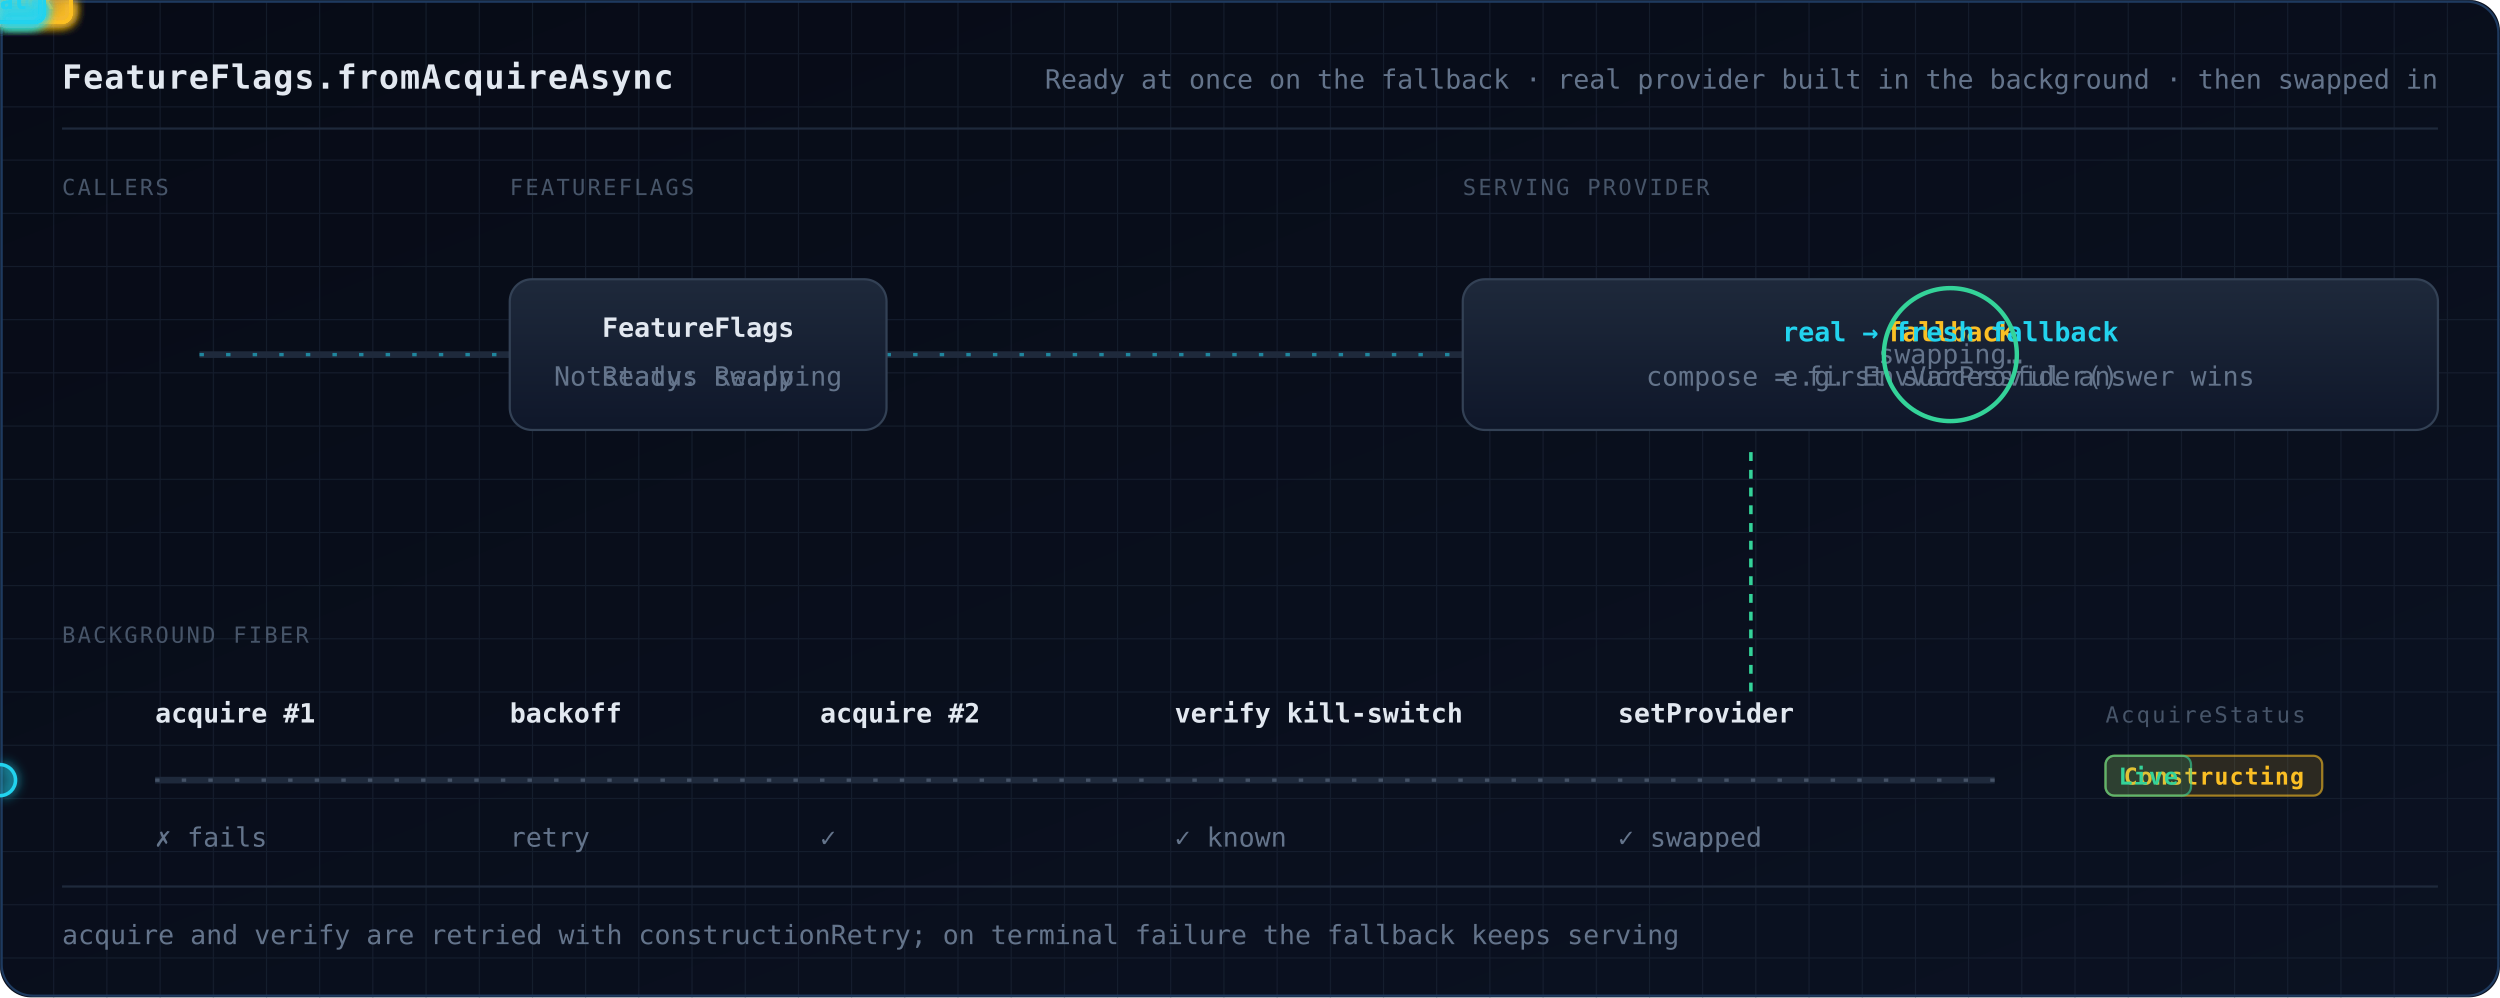
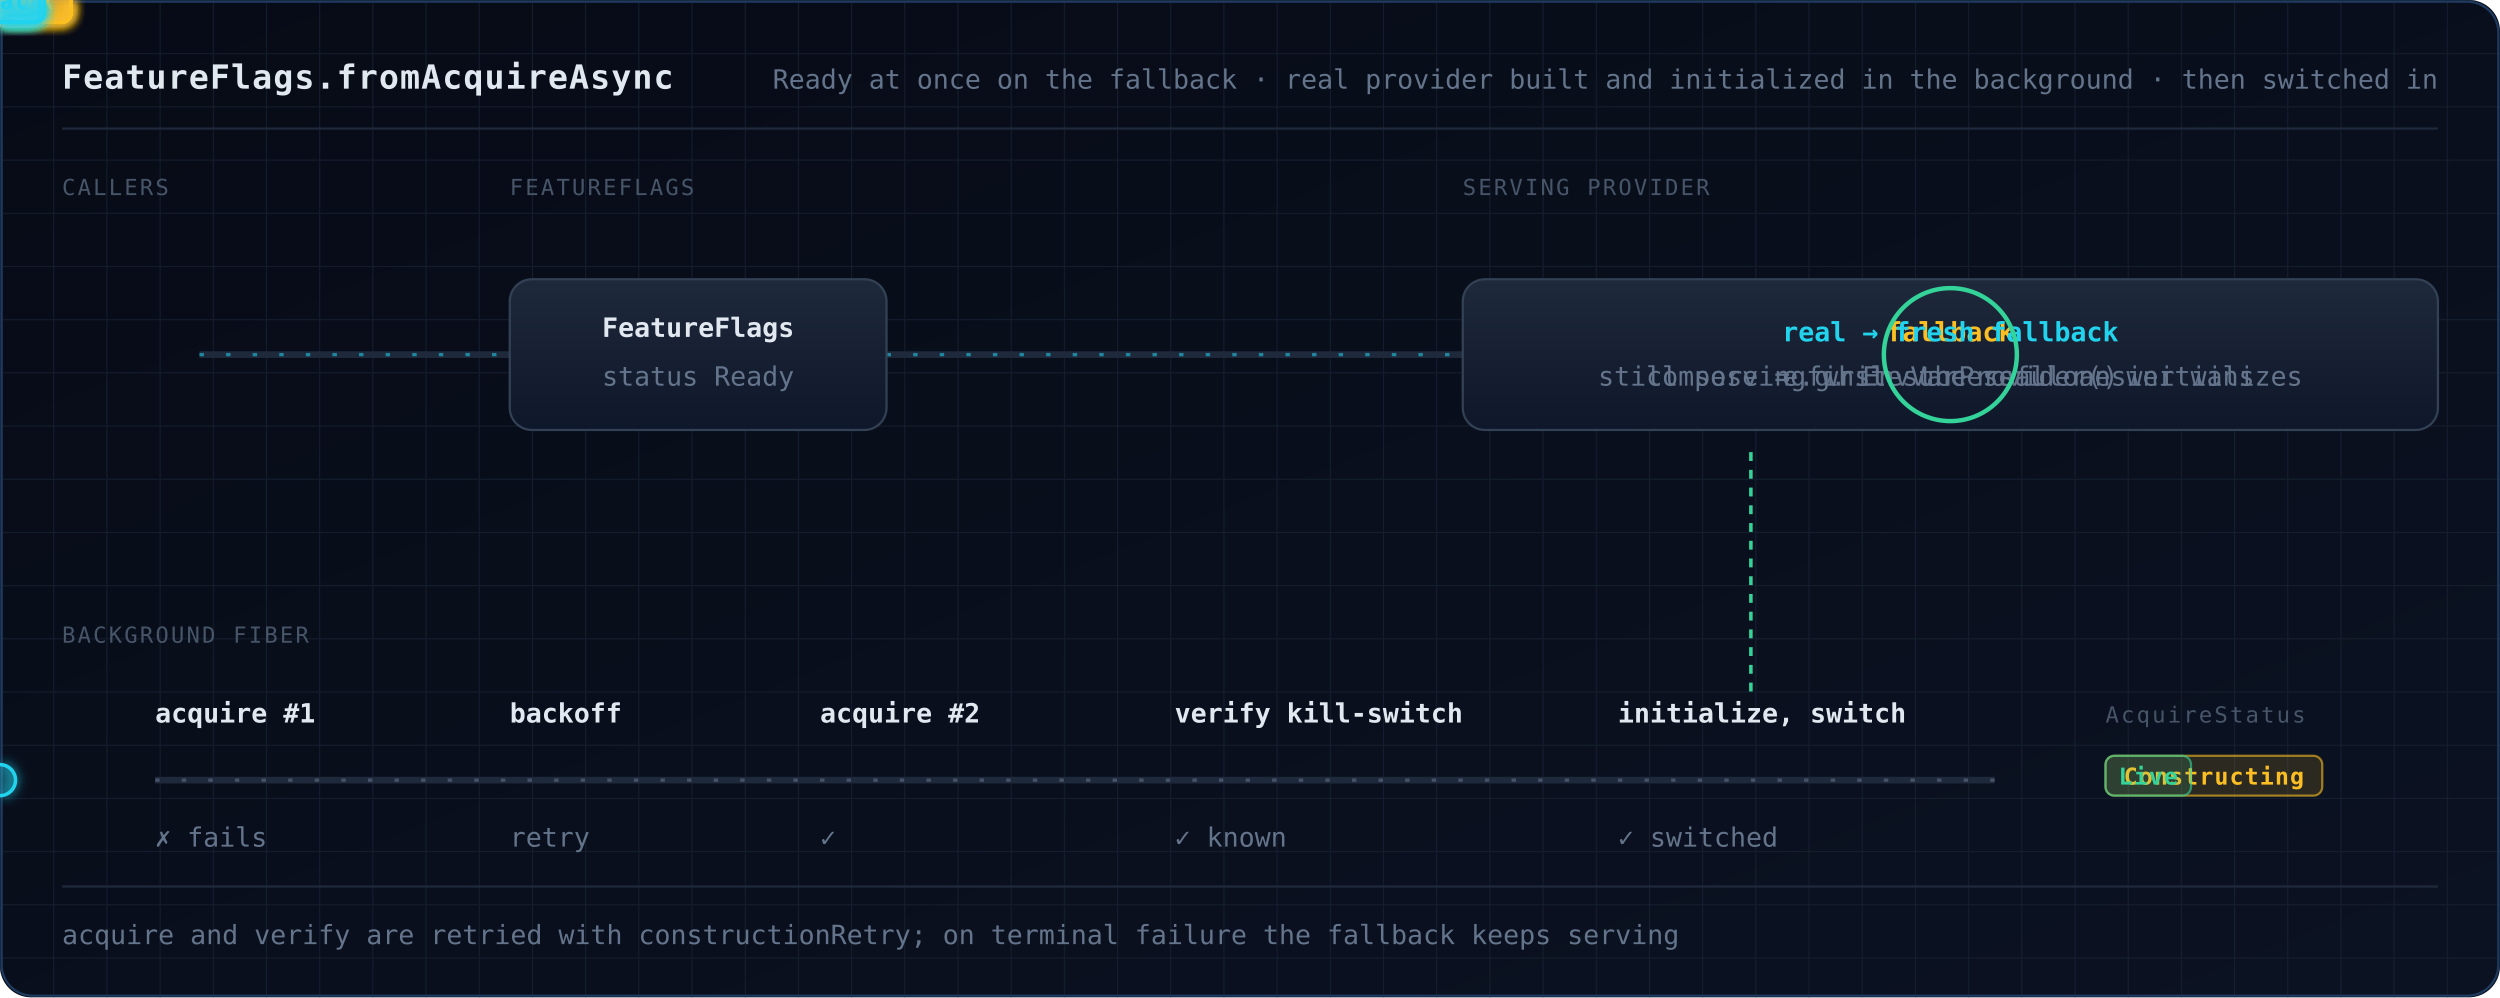
- <svg xmlns="http://www.w3.org/2000/svg" viewBox="0 0 1128 450" width="1128" height="450" role="img" aria-label="fromAcquireAsync: from the first moment evaluations are answered by the fallback provider while a background fiber acquires the real provider, retries after a failed attempt, verifies the candidate knows a sentinel flag, and swaps it in; AcquireStatus moves from Constructing to Live, and later evaluations get real values.">
+ <svg xmlns="http://www.w3.org/2000/svg" viewBox="0 0 1128 450" width="1128" height="450" role="img" aria-label="fromAcquireAsync: from the first moment evaluations are answered by the fallback provider while a background fiber acquires the real provider, retries after a failed attempt, verifies the candidate knows a sentinel flag, and initializes it while the fallback keeps answering, then switches to it; the status stays Ready throughout, AcquireStatus moves from Constructing to Live, and later evaluations get real values.">
  <defs>
    <filter id="glow" x="-50%" y="-50%" width="200%" height="200%">
      <feGaussianBlur stdDeviation="2.5" result="blur" />
      <feMerge>
        <feMergeNode in="blur" />
        <feMergeNode in="SourceGraphic" />
      </feMerge>
    </filter>
    <pattern id="grid" width="24" height="24" patternUnits="userSpaceOnUse">
      <path d="M24 0H0V24" fill="none" stroke="#1e293b" stroke-width="1" />
    </pattern>
    <linearGradient id="bg" x1="0" y1="0" x2="1" y2="1">
      <stop offset="0" stop-color="#070b16" />
      <stop offset="1" stop-color="#0b1222" />
    </linearGradient>
    <linearGradient id="panel" x1="0" y1="0" x2="0" y2="1">
      <stop offset="0" stop-color="#1e293b" />
      <stop offset="1" stop-color="#0f172a" />
    </linearGradient>
  </defs>
  <style>
  text { font-family: ui-monospace, SFMono-Regular, Menlo, Consolas, monospace; }
  .title { font-size: 15px; font-weight: 700; fill: #e2e8f0; letter-spacing: .5px; }
  .hud { font-size: 12px; fill: #64748b; }
  .key { font-size: 15px; font-weight: 700; fill: #e2e8f0; }
  .mode { font-size: 12px; }
  .tiny { font-size: 10px; fill: #475569; letter-spacing: 1px; }
  .tag { font-size: 12px; font-weight: 700; }
  .chip { font-size: 10px; font-weight: 700; }
  .badge { font-size: 10.5px; font-weight: 700; letter-spacing: .5px; }
  .log { font-size: 13px; }
  .big { font-size: 14px; font-weight: 700; fill: #e2e8f0; }
  .bracket { fill: none; stroke: #334155; stroke-width: 1.5; }
  .rail { stroke: #1e293b; stroke-width: 3; }
  .flow { stroke-width: 1.5; stroke-dasharray: 2 10; stroke-opacity: .55; animation: flow 1s linear infinite; }
  .shuttle { fill: #0b1222; stroke-width: 1.6; }
  .pulse { transform-box: fill-box; transform-origin: center; }
  .arrow { fill: none; stroke-width: 1.6; }
  @keyframes flow { to { stroke-dashoffset: -12; } }
-   @keyframes k1{0.000%{transform:translate(70.0px,146.0px);opacity:0}1.429%{transform:translate(70.0px,146.0px);opacity:0}2.143%{transform:translate(70.0px,146.0px);opacity:1.0}5.714%{transform:translate(640.0px,146.0px);opacity:1.0}6.071%{transform:translate(640.0px,146.0px);opacity:0}100.000%{transform:translate(640.0px,146.0px);opacity:0}}@keyframes k2{0.000%{transform:translate(626.0px,174.0px);opacity:0}6.071%{transform:translate(626.0px,174.0px);opacity:0}6.429%{transform:translate(626.0px,174.0px);opacity:1.0}10.357%{transform:translate(80.0px,174.0px);opacity:1.0}11.071%{transform:translate(80.0px,174.0px);opacity:0}100.000%{transform:translate(80.0px,174.0px);opacity:0}}@keyframes k3{0.000%{transform:translate(70.0px,146.0px);opacity:0}12.143%{transform:translate(70.0px,146.0px);opacity:0}12.857%{transform:translate(70.0px,146.0px);opacity:1.0}16.429%{transform:translate(640.0px,146.0px);opacity:1.0}16.786%{transform:translate(640.0px,146.0px);opacity:0}100.000%{transform:translate(640.0px,146.0px);opacity:0}}@keyframes k4{0.000%{transform:translate(626.0px,174.0px);opacity:0}16.786%{transform:translate(626.0px,174.0px);opacity:0}17.143%{transform:translate(626.0px,174.0px);opacity:1.0}21.071%{transform:translate(80.0px,174.0px);opacity:1.0}21.786%{transform:translate(80.0px,174.0px);opacity:0}100.000%{transform:translate(80.0px,174.0px);opacity:0}}@keyframes k5{0.000%{transform:translate(70.0px,146.0px);opacity:0}22.857%{transform:translate(70.0px,146.0px);opacity:0}23.571%{transform:translate(70.0px,146.0px);opacity:1.0}27.143%{transform:translate(640.0px,146.0px);opacity:1.0}27.500%{transform:translate(640.0px,146.0px);opacity:0}100.000%{transform:translate(640.0px,146.0px);opacity:0}}@keyframes k6{0.000%{transform:translate(626.0px,174.0px);opacity:0}27.500%{transform:translate(626.0px,174.0px);opacity:0}27.857%{transform:translate(626.0px,174.0px);opacity:1.0}31.786%{transform:translate(80.0px,174.0px);opacity:1.0}32.500%{transform:translate(80.0px,174.0px);opacity:0}100.000%{transform:translate(80.0px,174.0px);opacity:0}}@keyframes k7{0.000%{transform:translate(70.0px,146.0px);opacity:0}33.571%{transform:translate(70.0px,146.0px);opacity:0}34.286%{transform:translate(70.0px,146.0px);opacity:1.0}37.857%{transform:translate(640.0px,146.0px);opacity:1.0}38.214%{transform:translate(640.0px,146.0px);opacity:0}100.000%{transform:translate(640.0px,146.0px);opacity:0}}@keyframes k8{0.000%{transform:translate(626.0px,174.0px);opacity:0}38.214%{transform:translate(626.0px,174.0px);opacity:0}38.571%{transform:translate(626.0px,174.0px);opacity:1.0}42.500%{transform:translate(80.0px,174.0px);opacity:1.0}43.214%{transform:translate(80.0px,174.0px);opacity:0}100.000%{transform:translate(80.0px,174.0px);opacity:0}}@keyframes k9{0.000%{transform:translate(70.0px,146.0px);opacity:0}44.286%{transform:translate(70.0px,146.0px);opacity:0}45.000%{transform:translate(70.0px,146.0px);opacity:1.0}48.571%{transform:translate(640.0px,146.0px);opacity:1.0}48.929%{transform:translate(640.0px,146.0px);opacity:0}100.000%{transform:translate(640.0px,146.0px);opacity:0}}@keyframes k10{0.000%{transform:translate(626.0px,174.0px);opacity:0}48.929%{transform:translate(626.0px,174.0px);opacity:0}49.286%{transform:translate(626.0px,174.0px);opacity:1.0}53.214%{transform:translate(80.0px,174.0px);opacity:1.0}53.929%{transform:translate(80.0px,174.0px);opacity:0}100.000%{transform:translate(80.0px,174.0px);opacity:0}}@keyframes k11{0.000%{transform:translate(70.0px,146.0px);opacity:0}55.000%{transform:translate(70.0px,146.0px);opacity:0}55.714%{transform:translate(70.0px,146.0px);opacity:1.0}59.286%{transform:translate(640.0px,146.0px);opacity:1.0}59.643%{transform:translate(640.0px,146.0px);opacity:0}100.000%{transform:translate(640.0px,146.0px);opacity:0}}@keyframes k12{0.000%{transform:translate(626.0px,174.0px);opacity:0}59.643%{transform:translate(626.0px,174.0px);opacity:0}60.000%{transform:translate(626.0px,174.0px);opacity:1.0}63.929%{transform:translate(80.0px,174.0px);opacity:1.0}64.643%{transform:translate(80.0px,174.0px);opacity:0}100.000%{transform:translate(80.0px,174.0px);opacity:0}}@keyframes k13{0.000%{transform:translate(70.0px,146.0px);opacity:0}69.286%{transform:translate(70.0px,146.0px);opacity:0}70.000%{transform:translate(70.0px,146.0px);opacity:1.0}73.571%{transform:translate(640.0px,146.0px);opacity:1.0}73.929%{transform:translate(640.0px,146.0px);opacity:0}100.000%{transform:translate(640.0px,146.0px);opacity:0}}@keyframes k14{0.000%{transform:translate(626.0px,174.0px);opacity:0}73.929%{transform:translate(626.0px,174.0px);opacity:0}74.286%{transform:translate(626.0px,174.0px);opacity:1.0}78.214%{transform:translate(80.0px,174.0px);opacity:1.0}78.929%{transform:translate(80.0px,174.0px);opacity:0}100.000%{transform:translate(80.0px,174.0px);opacity:0}}@keyframes k15{0.000%{transform:translate(70.0px,146.0px);opacity:0}80.000%{transform:translate(70.0px,146.0px);opacity:0}80.714%{transform:translate(70.0px,146.0px);opacity:1.0}84.286%{transform:translate(640.0px,146.0px);opacity:1.0}84.643%{transform:translate(640.0px,146.0px);opacity:0}100.000%{transform:translate(640.0px,146.0px);opacity:0}}@keyframes k16{0.000%{transform:translate(626.0px,174.0px);opacity:0}84.643%{transform:translate(626.0px,174.0px);opacity:0}85.000%{transform:translate(626.0px,174.0px);opacity:1.0}88.929%{transform:translate(80.0px,174.0px);opacity:1.0}89.643%{transform:translate(80.0px,174.0px);opacity:0}100.000%{transform:translate(80.0px,174.0px);opacity:0}}@keyframes k17{0.000%{transform:translate(70.0px,146.0px);opacity:0}90.714%{transform:translate(70.0px,146.0px);opacity:0}91.429%{transform:translate(70.0px,146.0px);opacity:1.0}95.000%{transform:translate(640.0px,146.0px);opacity:1.0}95.357%{transform:translate(640.0px,146.0px);opacity:0}100.000%{transform:translate(640.0px,146.0px);opacity:0}}@keyframes k18{0.000%{transform:translate(626.0px,174.0px);opacity:0}95.357%{transform:translate(626.0px,174.0px);opacity:0}95.714%{transform:translate(626.0px,174.0px);opacity:1.0}99.643%{transform:translate(80.0px,174.0px);opacity:1.0}100.000%{transform:translate(80.0px,174.0px);opacity:0}100.000%{transform:translate(80.0px,174.0px);opacity:0}}@keyframes k19{0.000%{opacity:1}60.857%{opacity:1}61.429%{opacity:0}67.143%{opacity:0}67.714%{opacity:1}100.000%{opacity:1}}@keyframes k20{0.000%{opacity:0}61.429%{opacity:0}62.000%{opacity:1}66.571%{opacity:1}67.143%{opacity:0}100.000%{opacity:0}}@keyframes k21{0.000%{opacity:1}60.357%{opacity:1}61.429%{opacity:0}100.000%{opacity:0}}@keyframes k22{0.000%{opacity:1}60.357%{opacity:1}61.429%{opacity:0}100.000%{opacity:0}}@keyframes k23{0.000%{opacity:0}67.143%{opacity:0}68.214%{opacity:1}100.000%{opacity:1}}@keyframes k24{0.000%{opacity:0}67.143%{opacity:0}68.214%{opacity:1}100.000%{opacity:1}}@keyframes k25{0.000%{opacity:0}61.429%{opacity:0}62.000%{opacity:1}66.571%{opacity:1}67.143%{opacity:0}100.000%{opacity:0}}@keyframes k26{0.000%{opacity:0}2.857%{opacity:0}3.929%{opacity:1}96.786%{opacity:1}97.857%{opacity:0}100.000%{opacity:0}}@keyframes k27{0.000%{opacity:0}18.571%{opacity:0}19.643%{opacity:1}96.786%{opacity:1}97.857%{opacity:0}100.000%{opacity:0}}@keyframes k28{0.000%{opacity:0}18.571%{opacity:0}19.643%{opacity:1}96.786%{opacity:1}97.857%{opacity:0}100.000%{opacity:0}}@keyframes k29{0.000%{opacity:0}28.571%{opacity:0}29.643%{opacity:1}96.786%{opacity:1}97.857%{opacity:0}100.000%{opacity:0}}@keyframes k30{0.000%{opacity:0}28.571%{opacity:0}29.643%{opacity:1}96.786%{opacity:1}97.857%{opacity:0}100.000%{opacity:0}}@keyframes k31{0.000%{opacity:0}45.714%{opacity:0}46.786%{opacity:1}96.786%{opacity:1}97.857%{opacity:0}100.000%{opacity:0}}@keyframes k32{0.000%{opacity:0}45.714%{opacity:0}46.786%{opacity:1}96.786%{opacity:1}97.857%{opacity:0}100.000%{opacity:0}}@keyframes k33{0.000%{opacity:0}58.571%{opacity:0}59.643%{opacity:1}96.786%{opacity:1}97.857%{opacity:0}100.000%{opacity:0}}@keyframes k34{0.000%{opacity:0}61.429%{opacity:0}62.500%{opacity:1}96.786%{opacity:1}97.857%{opacity:0}100.000%{opacity:0}}@keyframes k35{0.000%{opacity:0}67.143%{opacity:0}68.214%{opacity:1}96.786%{opacity:1}97.857%{opacity:0}100.000%{opacity:0}}@keyframes k36{0.000%{transform:translate(70.0px,0.0px);opacity:1.0}0.000%{transform:translate(70.0px,0.0px);opacity:1.0}2.857%{transform:translate(70.0px,0.0px);opacity:1.0}18.571%{transform:translate(190.0px,0.0px);opacity:1.0}18.571%{transform:translate(230.0px,0.0px);opacity:1.0}28.571%{transform:translate(350.0px,0.0px);opacity:1.0}28.571%{transform:translate(370.0px,0.0px);opacity:1.0}45.714%{transform:translate(490.0px,0.0px);opacity:1.0}45.714%{transform:translate(530.0px,0.0px);opacity:1.0}58.571%{transform:translate(650.0px,0.0px);opacity:1.0}61.429%{transform:translate(730.0px,0.0px);opacity:1.0}67.143%{transform:translate(850.0px,0.0px);opacity:1.0}100.000%{transform:translate(850.0px,0.0px);opacity:1.0}}@keyframes k37{0.000%{opacity:0}61.429%{opacity:0}62.143%{opacity:1}70.714%{opacity:1}71.429%{opacity:0}100.000%{opacity:0}}@keyframes k38{0.000%{opacity:0;transform:scale(0.4)}67.143%{opacity:0;transform:scale(0.4)}67.500%{opacity:0.9;transform:scale(0.4)}72.143%{opacity:0;transform:scale(2.2)}100.000%{opacity:0;transform:scale(2.2)}}@keyframes k39{0.000%{opacity:1}66.429%{opacity:1}67.143%{opacity:0}100.000%{opacity:0}}@keyframes k40{0.000%{opacity:0}67.143%{opacity:0}67.857%{opacity:1}100.000%{opacity:1}}
+   @keyframes k1{0.000%{transform:translate(70.0px,146.0px);opacity:0}1.429%{transform:translate(70.0px,146.0px);opacity:0}2.143%{transform:translate(70.0px,146.0px);opacity:1.0}5.714%{transform:translate(640.0px,146.0px);opacity:1.0}6.071%{transform:translate(640.0px,146.0px);opacity:0}100.000%{transform:translate(640.0px,146.0px);opacity:0}}@keyframes k2{0.000%{transform:translate(626.0px,174.0px);opacity:0}6.071%{transform:translate(626.0px,174.0px);opacity:0}6.429%{transform:translate(626.0px,174.0px);opacity:1.0}10.357%{transform:translate(80.0px,174.0px);opacity:1.0}11.071%{transform:translate(80.0px,174.0px);opacity:0}100.000%{transform:translate(80.0px,174.0px);opacity:0}}@keyframes k3{0.000%{transform:translate(70.0px,146.0px);opacity:0}12.143%{transform:translate(70.0px,146.0px);opacity:0}12.857%{transform:translate(70.0px,146.0px);opacity:1.0}16.429%{transform:translate(640.0px,146.0px);opacity:1.0}16.786%{transform:translate(640.0px,146.0px);opacity:0}100.000%{transform:translate(640.0px,146.0px);opacity:0}}@keyframes k4{0.000%{transform:translate(626.0px,174.0px);opacity:0}16.786%{transform:translate(626.0px,174.0px);opacity:0}17.143%{transform:translate(626.0px,174.0px);opacity:1.0}21.071%{transform:translate(80.0px,174.0px);opacity:1.0}21.786%{transform:translate(80.0px,174.0px);opacity:0}100.000%{transform:translate(80.0px,174.0px);opacity:0}}@keyframes k5{0.000%{transform:translate(70.0px,146.0px);opacity:0}22.857%{transform:translate(70.0px,146.0px);opacity:0}23.571%{transform:translate(70.0px,146.0px);opacity:1.0}27.143%{transform:translate(640.0px,146.0px);opacity:1.0}27.500%{transform:translate(640.0px,146.0px);opacity:0}100.000%{transform:translate(640.0px,146.0px);opacity:0}}@keyframes k6{0.000%{transform:translate(626.0px,174.0px);opacity:0}27.500%{transform:translate(626.0px,174.0px);opacity:0}27.857%{transform:translate(626.0px,174.0px);opacity:1.0}31.786%{transform:translate(80.0px,174.0px);opacity:1.0}32.500%{transform:translate(80.0px,174.0px);opacity:0}100.000%{transform:translate(80.0px,174.0px);opacity:0}}@keyframes k7{0.000%{transform:translate(70.0px,146.0px);opacity:0}33.571%{transform:translate(70.0px,146.0px);opacity:0}34.286%{transform:translate(70.0px,146.0px);opacity:1.0}37.857%{transform:translate(640.0px,146.0px);opacity:1.0}38.214%{transform:translate(640.0px,146.0px);opacity:0}100.000%{transform:translate(640.0px,146.0px);opacity:0}}@keyframes k8{0.000%{transform:translate(626.0px,174.0px);opacity:0}38.214%{transform:translate(626.0px,174.0px);opacity:0}38.571%{transform:translate(626.0px,174.0px);opacity:1.0}42.500%{transform:translate(80.0px,174.0px);opacity:1.0}43.214%{transform:translate(80.0px,174.0px);opacity:0}100.000%{transform:translate(80.0px,174.0px);opacity:0}}@keyframes k9{0.000%{transform:translate(70.0px,146.0px);opacity:0}44.286%{transform:translate(70.0px,146.0px);opacity:0}45.000%{transform:translate(70.0px,146.0px);opacity:1.0}48.571%{transform:translate(640.0px,146.0px);opacity:1.0}48.929%{transform:translate(640.0px,146.0px);opacity:0}100.000%{transform:translate(640.0px,146.0px);opacity:0}}@keyframes k10{0.000%{transform:translate(626.0px,174.0px);opacity:0}48.929%{transform:translate(626.0px,174.0px);opacity:0}49.286%{transform:translate(626.0px,174.0px);opacity:1.0}53.214%{transform:translate(80.0px,174.0px);opacity:1.0}53.929%{transform:translate(80.0px,174.0px);opacity:0}100.000%{transform:translate(80.0px,174.0px);opacity:0}}@keyframes k11{0.000%{transform:translate(70.0px,146.0px);opacity:0}55.000%{transform:translate(70.0px,146.0px);opacity:0}55.714%{transform:translate(70.0px,146.0px);opacity:1.0}59.286%{transform:translate(640.0px,146.0px);opacity:1.0}59.643%{transform:translate(640.0px,146.0px);opacity:0}100.000%{transform:translate(640.0px,146.0px);opacity:0}}@keyframes k12{0.000%{transform:translate(626.0px,174.0px);opacity:0}59.643%{transform:translate(626.0px,174.0px);opacity:0}60.000%{transform:translate(626.0px,174.0px);opacity:1.0}63.929%{transform:translate(80.0px,174.0px);opacity:1.0}64.643%{transform:translate(80.0px,174.0px);opacity:0}100.000%{transform:translate(80.0px,174.0px);opacity:0}}@keyframes k13{0.000%{transform:translate(70.0px,146.0px);opacity:0}61.429%{transform:translate(70.0px,146.0px);opacity:0}62.143%{transform:translate(70.0px,146.0px);opacity:1.0}65.714%{transform:translate(640.0px,146.0px);opacity:1.0}66.071%{transform:translate(640.0px,146.0px);opacity:0}100.000%{transform:translate(640.0px,146.0px);opacity:0}}@keyframes k14{0.000%{transform:translate(626.0px,174.0px);opacity:0}66.071%{transform:translate(626.0px,174.0px);opacity:0}66.429%{transform:translate(626.0px,174.0px);opacity:1.0}70.357%{transform:translate(80.0px,174.0px);opacity:1.0}71.071%{transform:translate(80.0px,174.0px);opacity:0}100.000%{transform:translate(80.0px,174.0px);opacity:0}}@keyframes k15{0.000%{transform:translate(70.0px,146.0px);opacity:0}69.286%{transform:translate(70.0px,146.0px);opacity:0}70.000%{transform:translate(70.0px,146.0px);opacity:1.0}73.571%{transform:translate(640.0px,146.0px);opacity:1.0}73.929%{transform:translate(640.0px,146.0px);opacity:0}100.000%{transform:translate(640.0px,146.0px);opacity:0}}@keyframes k16{0.000%{transform:translate(626.0px,174.0px);opacity:0}73.929%{transform:translate(626.0px,174.0px);opacity:0}74.286%{transform:translate(626.0px,174.0px);opacity:1.0}78.214%{transform:translate(80.0px,174.0px);opacity:1.0}78.929%{transform:translate(80.0px,174.0px);opacity:0}100.000%{transform:translate(80.0px,174.0px);opacity:0}}@keyframes k17{0.000%{transform:translate(70.0px,146.0px);opacity:0}80.000%{transform:translate(70.0px,146.0px);opacity:0}80.714%{transform:translate(70.0px,146.0px);opacity:1.0}84.286%{transform:translate(640.0px,146.0px);opacity:1.0}84.643%{transform:translate(640.0px,146.0px);opacity:0}100.000%{transform:translate(640.0px,146.0px);opacity:0}}@keyframes k18{0.000%{transform:translate(626.0px,174.0px);opacity:0}84.643%{transform:translate(626.0px,174.0px);opacity:0}85.000%{transform:translate(626.0px,174.0px);opacity:1.0}88.929%{transform:translate(80.0px,174.0px);opacity:1.0}89.643%{transform:translate(80.0px,174.0px);opacity:0}100.000%{transform:translate(80.0px,174.0px);opacity:0}}@keyframes k19{0.000%{transform:translate(70.0px,146.0px);opacity:0}90.714%{transform:translate(70.0px,146.0px);opacity:0}91.429%{transform:translate(70.0px,146.0px);opacity:1.0}95.000%{transform:translate(640.0px,146.0px);opacity:1.0}95.357%{transform:translate(640.0px,146.0px);opacity:0}100.000%{transform:translate(640.0px,146.0px);opacity:0}}@keyframes k20{0.000%{transform:translate(626.0px,174.0px);opacity:0}95.357%{transform:translate(626.0px,174.0px);opacity:0}95.714%{transform:translate(626.0px,174.0px);opacity:1.0}99.643%{transform:translate(80.0px,174.0px);opacity:1.0}100.000%{transform:translate(80.0px,174.0px);opacity:0}100.000%{transform:translate(80.0px,174.0px);opacity:0}}@keyframes k21{0.000%{opacity:1}66.071%{opacity:1}67.143%{opacity:0}100.000%{opacity:0}}@keyframes k22{0.000%{opacity:1}57.500%{opacity:1}58.571%{opacity:0}100.000%{opacity:0}}@keyframes k23{0.000%{opacity:0}58.571%{opacity:0}59.143%{opacity:1}66.571%{opacity:1}67.143%{opacity:0}100.000%{opacity:0}}@keyframes k24{0.000%{opacity:0}67.143%{opacity:0}68.214%{opacity:1}100.000%{opacity:1}}@keyframes k25{0.000%{opacity:0}67.143%{opacity:0}68.214%{opacity:1}100.000%{opacity:1}}@keyframes k26{0.000%{opacity:0}2.857%{opacity:0}3.929%{opacity:1}96.786%{opacity:1}97.857%{opacity:0}100.000%{opacity:0}}@keyframes k27{0.000%{opacity:0}18.571%{opacity:0}19.643%{opacity:1}96.786%{opacity:1}97.857%{opacity:0}100.000%{opacity:0}}@keyframes k28{0.000%{opacity:0}18.571%{opacity:0}19.643%{opacity:1}96.786%{opacity:1}97.857%{opacity:0}100.000%{opacity:0}}@keyframes k29{0.000%{opacity:0}28.571%{opacity:0}29.643%{opacity:1}96.786%{opacity:1}97.857%{opacity:0}100.000%{opacity:0}}@keyframes k30{0.000%{opacity:0}28.571%{opacity:0}29.643%{opacity:1}96.786%{opacity:1}97.857%{opacity:0}100.000%{opacity:0}}@keyframes k31{0.000%{opacity:0}45.714%{opacity:0}46.786%{opacity:1}96.786%{opacity:1}97.857%{opacity:0}100.000%{opacity:0}}@keyframes k32{0.000%{opacity:0}45.714%{opacity:0}46.786%{opacity:1}96.786%{opacity:1}97.857%{opacity:0}100.000%{opacity:0}}@keyframes k33{0.000%{opacity:0}58.571%{opacity:0}59.643%{opacity:1}96.786%{opacity:1}97.857%{opacity:0}100.000%{opacity:0}}@keyframes k34{0.000%{opacity:0}58.571%{opacity:0}59.643%{opacity:1}96.786%{opacity:1}97.857%{opacity:0}100.000%{opacity:0}}@keyframes k35{0.000%{opacity:0}67.143%{opacity:0}68.214%{opacity:1}96.786%{opacity:1}97.857%{opacity:0}100.000%{opacity:0}}@keyframes k36{0.000%{transform:translate(70.0px,0.0px);opacity:1.0}0.000%{transform:translate(70.0px,0.0px);opacity:1.0}2.857%{transform:translate(70.0px,0.0px);opacity:1.0}18.571%{transform:translate(190.0px,0.0px);opacity:1.0}18.571%{transform:translate(230.0px,0.0px);opacity:1.0}28.571%{transform:translate(350.0px,0.0px);opacity:1.0}28.571%{transform:translate(370.0px,0.0px);opacity:1.0}45.714%{transform:translate(490.0px,0.0px);opacity:1.0}45.714%{transform:translate(530.0px,0.0px);opacity:1.0}58.571%{transform:translate(650.0px,0.0px);opacity:1.0}58.571%{transform:translate(730.0px,0.0px);opacity:1.0}67.143%{transform:translate(850.0px,0.0px);opacity:1.0}100.000%{transform:translate(850.0px,0.0px);opacity:1.0}}@keyframes k37{0.000%{opacity:0}58.571%{opacity:0}59.286%{opacity:1}70.714%{opacity:1}71.429%{opacity:0}100.000%{opacity:0}}@keyframes k38{0.000%{opacity:0;transform:scale(0.4)}67.143%{opacity:0;transform:scale(0.4)}67.500%{opacity:0.9;transform:scale(0.4)}72.143%{opacity:0;transform:scale(2.2)}100.000%{opacity:0;transform:scale(2.2)}}@keyframes k39{0.000%{opacity:1}66.429%{opacity:1}67.143%{opacity:0}100.000%{opacity:0}}@keyframes k40{0.000%{opacity:0}67.143%{opacity:0}67.857%{opacity:1}100.000%{opacity:1}}
</style>
  <rect width="1128" height="450" rx="14" fill="url(#bg)" />
  <rect width="1128" height="450" rx="14" fill="url(#grid)" opacity=".55" />
  <rect x=".75" y=".75" width="1126.5" height="448.5" rx="14" fill="none" stroke="#1e3a5f" />
  <text x="28" y="40" class="title">FeatureFlags.fromAcquireAsync</text>
-   <text x="1100" y="40" class="hud" text-anchor="end">Ready at once on the fallback · real provider built in the background · then swapped in</text>
+   <text x="1100" y="40" class="hud" text-anchor="end">Ready at once on the fallback · real provider built and initialized in the background · then switched in</text>
  <line x1="28" y1="58" x2="1100" y2="58" stroke="#1e293b" />
  <text x="28" y="88" class="tiny" text-anchor="start">CALLERS</text>
  <text x="230" y="88" class="tiny" text-anchor="start">FEATUREFLAGS</text>
  <text x="660" y="88" class="tiny" text-anchor="start">SERVING PROVIDER</text>
  <text x="28" y="290" class="tiny" text-anchor="start">BACKGROUND FIBER</text>
  <line x1="90" y1="160" x2="230" y2="160" class="rail" />
  <line x1="90" y1="160" x2="230" y2="160" class="flow" stroke="#22d3ee" />
  <line x1="400" y1="160" x2="660" y2="160" class="rail" />
  <line x1="400" y1="160" x2="660" y2="160" class="flow" stroke="#22d3ee" />
  <g style="animation:k1 14.0s linear infinite;">
    <rect x="-18.0" y="-10" width="36" height="20" rx="4" fill="#22d3ee" fill-opacity="0.18" stroke="#22d3ee" stroke-width="1.5" filter="url(#glow)" />
    <text x="0" y="4" class="chip" text-anchor="middle" fill="#22d3ee">eval</text>
  </g>
  <g style="animation:k2 14.0s linear infinite;">
    <rect x="-32.0" y="-10" width="64" height="20" rx="4" fill="#fbbf24" fill-opacity="0.18" stroke="#fbbf24" stroke-width="1.5" filter="url(#glow)" />
    <text x="0" y="4" class="chip" text-anchor="middle" fill="#fbbf24">fallback</text>
  </g>
  <g style="animation:k3 14.0s linear infinite;">
    <rect x="-18.0" y="-10" width="36" height="20" rx="4" fill="#22d3ee" fill-opacity="0.18" stroke="#22d3ee" stroke-width="1.5" filter="url(#glow)" />
    <text x="0" y="4" class="chip" text-anchor="middle" fill="#22d3ee">eval</text>
  </g>
  <g style="animation:k4 14.0s linear infinite;">
    <rect x="-32.0" y="-10" width="64" height="20" rx="4" fill="#fbbf24" fill-opacity="0.18" stroke="#fbbf24" stroke-width="1.5" filter="url(#glow)" />
    <text x="0" y="4" class="chip" text-anchor="middle" fill="#fbbf24">fallback</text>
  </g>
  <g style="animation:k5 14.0s linear infinite;">
    <rect x="-18.0" y="-10" width="36" height="20" rx="4" fill="#22d3ee" fill-opacity="0.18" stroke="#22d3ee" stroke-width="1.5" filter="url(#glow)" />
    <text x="0" y="4" class="chip" text-anchor="middle" fill="#22d3ee">eval</text>
  </g>
  <g style="animation:k6 14.0s linear infinite;">
    <rect x="-32.0" y="-10" width="64" height="20" rx="4" fill="#fbbf24" fill-opacity="0.18" stroke="#fbbf24" stroke-width="1.5" filter="url(#glow)" />
    <text x="0" y="4" class="chip" text-anchor="middle" fill="#fbbf24">fallback</text>
  </g>
  <g style="animation:k7 14.0s linear infinite;">
    <rect x="-18.0" y="-10" width="36" height="20" rx="4" fill="#22d3ee" fill-opacity="0.18" stroke="#22d3ee" stroke-width="1.5" filter="url(#glow)" />
    <text x="0" y="4" class="chip" text-anchor="middle" fill="#22d3ee">eval</text>
  </g>
  <g style="animation:k8 14.0s linear infinite;">
    <rect x="-32.0" y="-10" width="64" height="20" rx="4" fill="#fbbf24" fill-opacity="0.18" stroke="#fbbf24" stroke-width="1.5" filter="url(#glow)" />
    <text x="0" y="4" class="chip" text-anchor="middle" fill="#fbbf24">fallback</text>
  </g>
  <g style="animation:k9 14.0s linear infinite;">
    <rect x="-18.0" y="-10" width="36" height="20" rx="4" fill="#22d3ee" fill-opacity="0.18" stroke="#22d3ee" stroke-width="1.5" filter="url(#glow)" />
    <text x="0" y="4" class="chip" text-anchor="middle" fill="#22d3ee">eval</text>
  </g>
  <g style="animation:k10 14.0s linear infinite;">
    <rect x="-32.0" y="-10" width="64" height="20" rx="4" fill="#fbbf24" fill-opacity="0.18" stroke="#fbbf24" stroke-width="1.5" filter="url(#glow)" />
    <text x="0" y="4" class="chip" text-anchor="middle" fill="#fbbf24">fallback</text>
  </g>
  <g style="animation:k11 14.0s linear infinite;">
    <rect x="-18.0" y="-10" width="36" height="20" rx="4" fill="#22d3ee" fill-opacity="0.18" stroke="#22d3ee" stroke-width="1.5" filter="url(#glow)" />
    <text x="0" y="4" class="chip" text-anchor="middle" fill="#22d3ee">eval</text>
  </g>
  <g style="animation:k12 14.0s linear infinite;">
    <rect x="-32.0" y="-10" width="64" height="20" rx="4" fill="#fbbf24" fill-opacity="0.18" stroke="#fbbf24" stroke-width="1.5" filter="url(#glow)" />
    <text x="0" y="4" class="chip" text-anchor="middle" fill="#fbbf24">fallback</text>
  </g>
  <g style="animation:k13 14.0s linear infinite;">
    <rect x="-18.0" y="-10" width="36" height="20" rx="4" fill="#22d3ee" fill-opacity="0.18" stroke="#22d3ee" stroke-width="1.5" filter="url(#glow)" />
    <text x="0" y="4" class="chip" text-anchor="middle" fill="#22d3ee">eval</text>
  </g>
  <g style="animation:k14 14.0s linear infinite;">
-     <rect x="-20.0" y="-10" width="40" height="20" rx="4" fill="#22d3ee" fill-opacity="0.18" stroke="#22d3ee" stroke-width="1.5" filter="url(#glow)" />
-     <text x="0" y="4" class="chip" text-anchor="middle" fill="#22d3ee">real</text>
+     <rect x="-32.0" y="-10" width="64" height="20" rx="4" fill="#fbbf24" fill-opacity="0.18" stroke="#fbbf24" stroke-width="1.5" filter="url(#glow)" />
+     <text x="0" y="4" class="chip" text-anchor="middle" fill="#fbbf24">fallback</text>
  </g>
  <g style="animation:k15 14.0s linear infinite;">
    <rect x="-18.0" y="-10" width="36" height="20" rx="4" fill="#22d3ee" fill-opacity="0.18" stroke="#22d3ee" stroke-width="1.5" filter="url(#glow)" />
    <text x="0" y="4" class="chip" text-anchor="middle" fill="#22d3ee">eval</text>
  </g>
  <g style="animation:k16 14.0s linear infinite;">
    <rect x="-20.0" y="-10" width="40" height="20" rx="4" fill="#22d3ee" fill-opacity="0.18" stroke="#22d3ee" stroke-width="1.5" filter="url(#glow)" />
    <text x="0" y="4" class="chip" text-anchor="middle" fill="#22d3ee">real</text>
  </g>
  <g style="animation:k17 14.0s linear infinite;">
    <rect x="-18.0" y="-10" width="36" height="20" rx="4" fill="#22d3ee" fill-opacity="0.18" stroke="#22d3ee" stroke-width="1.5" filter="url(#glow)" />
    <text x="0" y="4" class="chip" text-anchor="middle" fill="#22d3ee">eval</text>
  </g>
  <g style="animation:k18 14.0s linear infinite;">
    <rect x="-20.0" y="-10" width="40" height="20" rx="4" fill="#22d3ee" fill-opacity="0.18" stroke="#22d3ee" stroke-width="1.5" filter="url(#glow)" />
    <text x="0" y="4" class="chip" text-anchor="middle" fill="#22d3ee">real</text>
  </g>
+   <g style="animation:k19 14.0s linear infinite;">
+     <rect x="-18.0" y="-10" width="36" height="20" rx="4" fill="#22d3ee" fill-opacity="0.18" stroke="#22d3ee" stroke-width="1.5" filter="url(#glow)" />
+     <text x="0" y="4" class="chip" text-anchor="middle" fill="#22d3ee">eval</text>
+   </g>
+   <g style="animation:k20 14.0s linear infinite;">
+     <rect x="-20.0" y="-10" width="40" height="20" rx="4" fill="#22d3ee" fill-opacity="0.18" stroke="#22d3ee" stroke-width="1.5" filter="url(#glow)" />
+     <text x="0" y="4" class="chip" text-anchor="middle" fill="#22d3ee">real</text>
+   </g>
  <rect x="230" y="126" width="170" height="68" rx="10" fill="url(#panel)" stroke="#334155" />
  <text x="315.0" y="152" class="tag" text-anchor="middle" fill="#e2e8f0">FeatureFlags</text>
-   <text x="315.0" y="174" class="hud" text-anchor="middle" fill="#34d399" style="animation:k19 14.0s linear infinite;">status Ready</text>
-   <text x="315.0" y="174" class="hud" text-anchor="middle" fill="#fbbf24" style="animation:k20 14.0s linear infinite;">NotReady: swapping</text>
+   <text x="315.0" y="174" class="hud" text-anchor="middle" fill="#34d399">status Ready</text>
  <rect x="660" y="126" width="440" height="68" rx="10" fill="url(#panel)" stroke="#334155" />
  <text x="880.0" y="154" class="tag" text-anchor="middle" fill="#fbbf24" style="animation:k21 14.0s linear infinite;">fallback</text>
  <text x="880.0" y="174" class="hud" text-anchor="middle" style="animation:k22 14.0s linear infinite;">e.g. EnvVarProvider()</text>
-   <text x="880.0" y="154" class="tag" text-anchor="middle" fill="#22d3ee" style="animation:k23 14.0s linear infinite;">real  →  fresh fallback</text>
-   <text x="880.0" y="174" class="hud" text-anchor="middle" style="animation:k24 14.0s linear infinite;">compose = first successful answer wins</text>
-   <text x="880.0" y="164" class="hud" text-anchor="middle" fill="#fbbf24" style="animation:k25 14.0s linear infinite;">swapping…</text>
+   <text x="880.0" y="174" class="hud" text-anchor="middle" fill="#fbbf24" style="animation:k23 14.0s linear infinite;">still serving while the real one initializes</text>
+   <text x="880.0" y="154" class="tag" text-anchor="middle" fill="#22d3ee" style="animation:k24 14.0s linear infinite;">real  →  fresh fallback</text>
+   <text x="880.0" y="174" class="hud" text-anchor="middle" style="animation:k25 14.0s linear infinite;">compose = first successful answer wins</text>
  <line x1="70" y1="352" x2="900" y2="352" class="rail" />
  <line x1="70" y1="352" x2="900" y2="352" class="flow" stroke="#64748b" />
  <text x="70" y="326" class="tag" text-anchor="start" fill="#e2e8f0" style="animation:k26 14.0s linear infinite;">acquire #1</text>
  <text x="70" y="382" class="hud" text-anchor="start" fill="#f87171" style="animation:k27 14.0s linear infinite;">✗ fails</text>
  <text x="230" y="326" class="tag" text-anchor="start" fill="#e2e8f0" style="animation:k28 14.0s linear infinite;">backoff</text>
  <text x="230" y="382" class="hud" text-anchor="start" fill="#64748b" style="animation:k29 14.0s linear infinite;">retry</text>
  <text x="370" y="326" class="tag" text-anchor="start" fill="#e2e8f0" style="animation:k30 14.0s linear infinite;">acquire #2</text>
  <text x="370" y="382" class="hud" text-anchor="start" fill="#34d399" style="animation:k31 14.0s linear infinite;">✓</text>
  <text x="530" y="326" class="tag" text-anchor="start" fill="#e2e8f0" style="animation:k32 14.0s linear infinite;">verify kill-switch</text>
  <text x="530" y="382" class="hud" text-anchor="start" fill="#34d399" style="animation:k33 14.0s linear infinite;">✓ known</text>
-   <text x="730" y="326" class="tag" text-anchor="start" fill="#e2e8f0" style="animation:k34 14.0s linear infinite;">setProvider</text>
-   <text x="730" y="382" class="hud" text-anchor="start" fill="#34d399" style="animation:k35 14.0s linear infinite;">✓ swapped</text>
+   <text x="730" y="326" class="tag" text-anchor="start" fill="#e2e8f0" style="animation:k34 14.0s linear infinite;">initialize, switch</text>
+   <text x="730" y="382" class="hud" text-anchor="start" fill="#34d399" style="animation:k35 14.0s linear infinite;">✓ switched</text>
  <g style="animation:k36 14.0s ease-in-out infinite;">
    <circle cx="0" cy="352" r="7" fill="#22d3ee" fill-opacity="0.25" stroke="#22d3ee" stroke-width="1.6" filter="url(#glow)" />
  </g>
  <path d="M790 312 V200" class="arrow" stroke="#34d399" stroke-dasharray="4 4" style="animation:k37 14.0s linear infinite;" />
  <circle cx="880.0" cy="160" r="30" fill="none" stroke="#34d399" stroke-width="2" class="pulse" style="animation:k38 14.0s linear infinite;" />
  <text x="950" y="326" class="tiny" text-anchor="start">AcquireStatus</text>
  <g style="animation:k39 14.0s linear infinite;">
    <rect x="950" y="341" width="97.8" height="18" rx="4" fill="#fbbf24" fill-opacity="0.14" stroke="#fbbf24" stroke-opacity="0.6" />
    <text x="998.9" y="354" class="badge" text-anchor="middle" fill="#fbbf24">Constructing</text>
  </g>
  <g style="animation:k40 14.0s linear infinite;">
    <rect x="950" y="341" width="38.6" height="18" rx="4" fill="#34d399" fill-opacity="0.14" stroke="#34d399" stroke-opacity="0.6" />
    <text x="969.3" y="354" class="badge" text-anchor="middle" fill="#34d399">Live</text>
  </g>
  <line x1="28" y1="400" x2="1100" y2="400" stroke="#1e293b" />
  <text x="28" y="426" class="hud">acquire and verify are retried with constructionRetry; on terminal failure the fallback keeps serving</text>
</svg>
